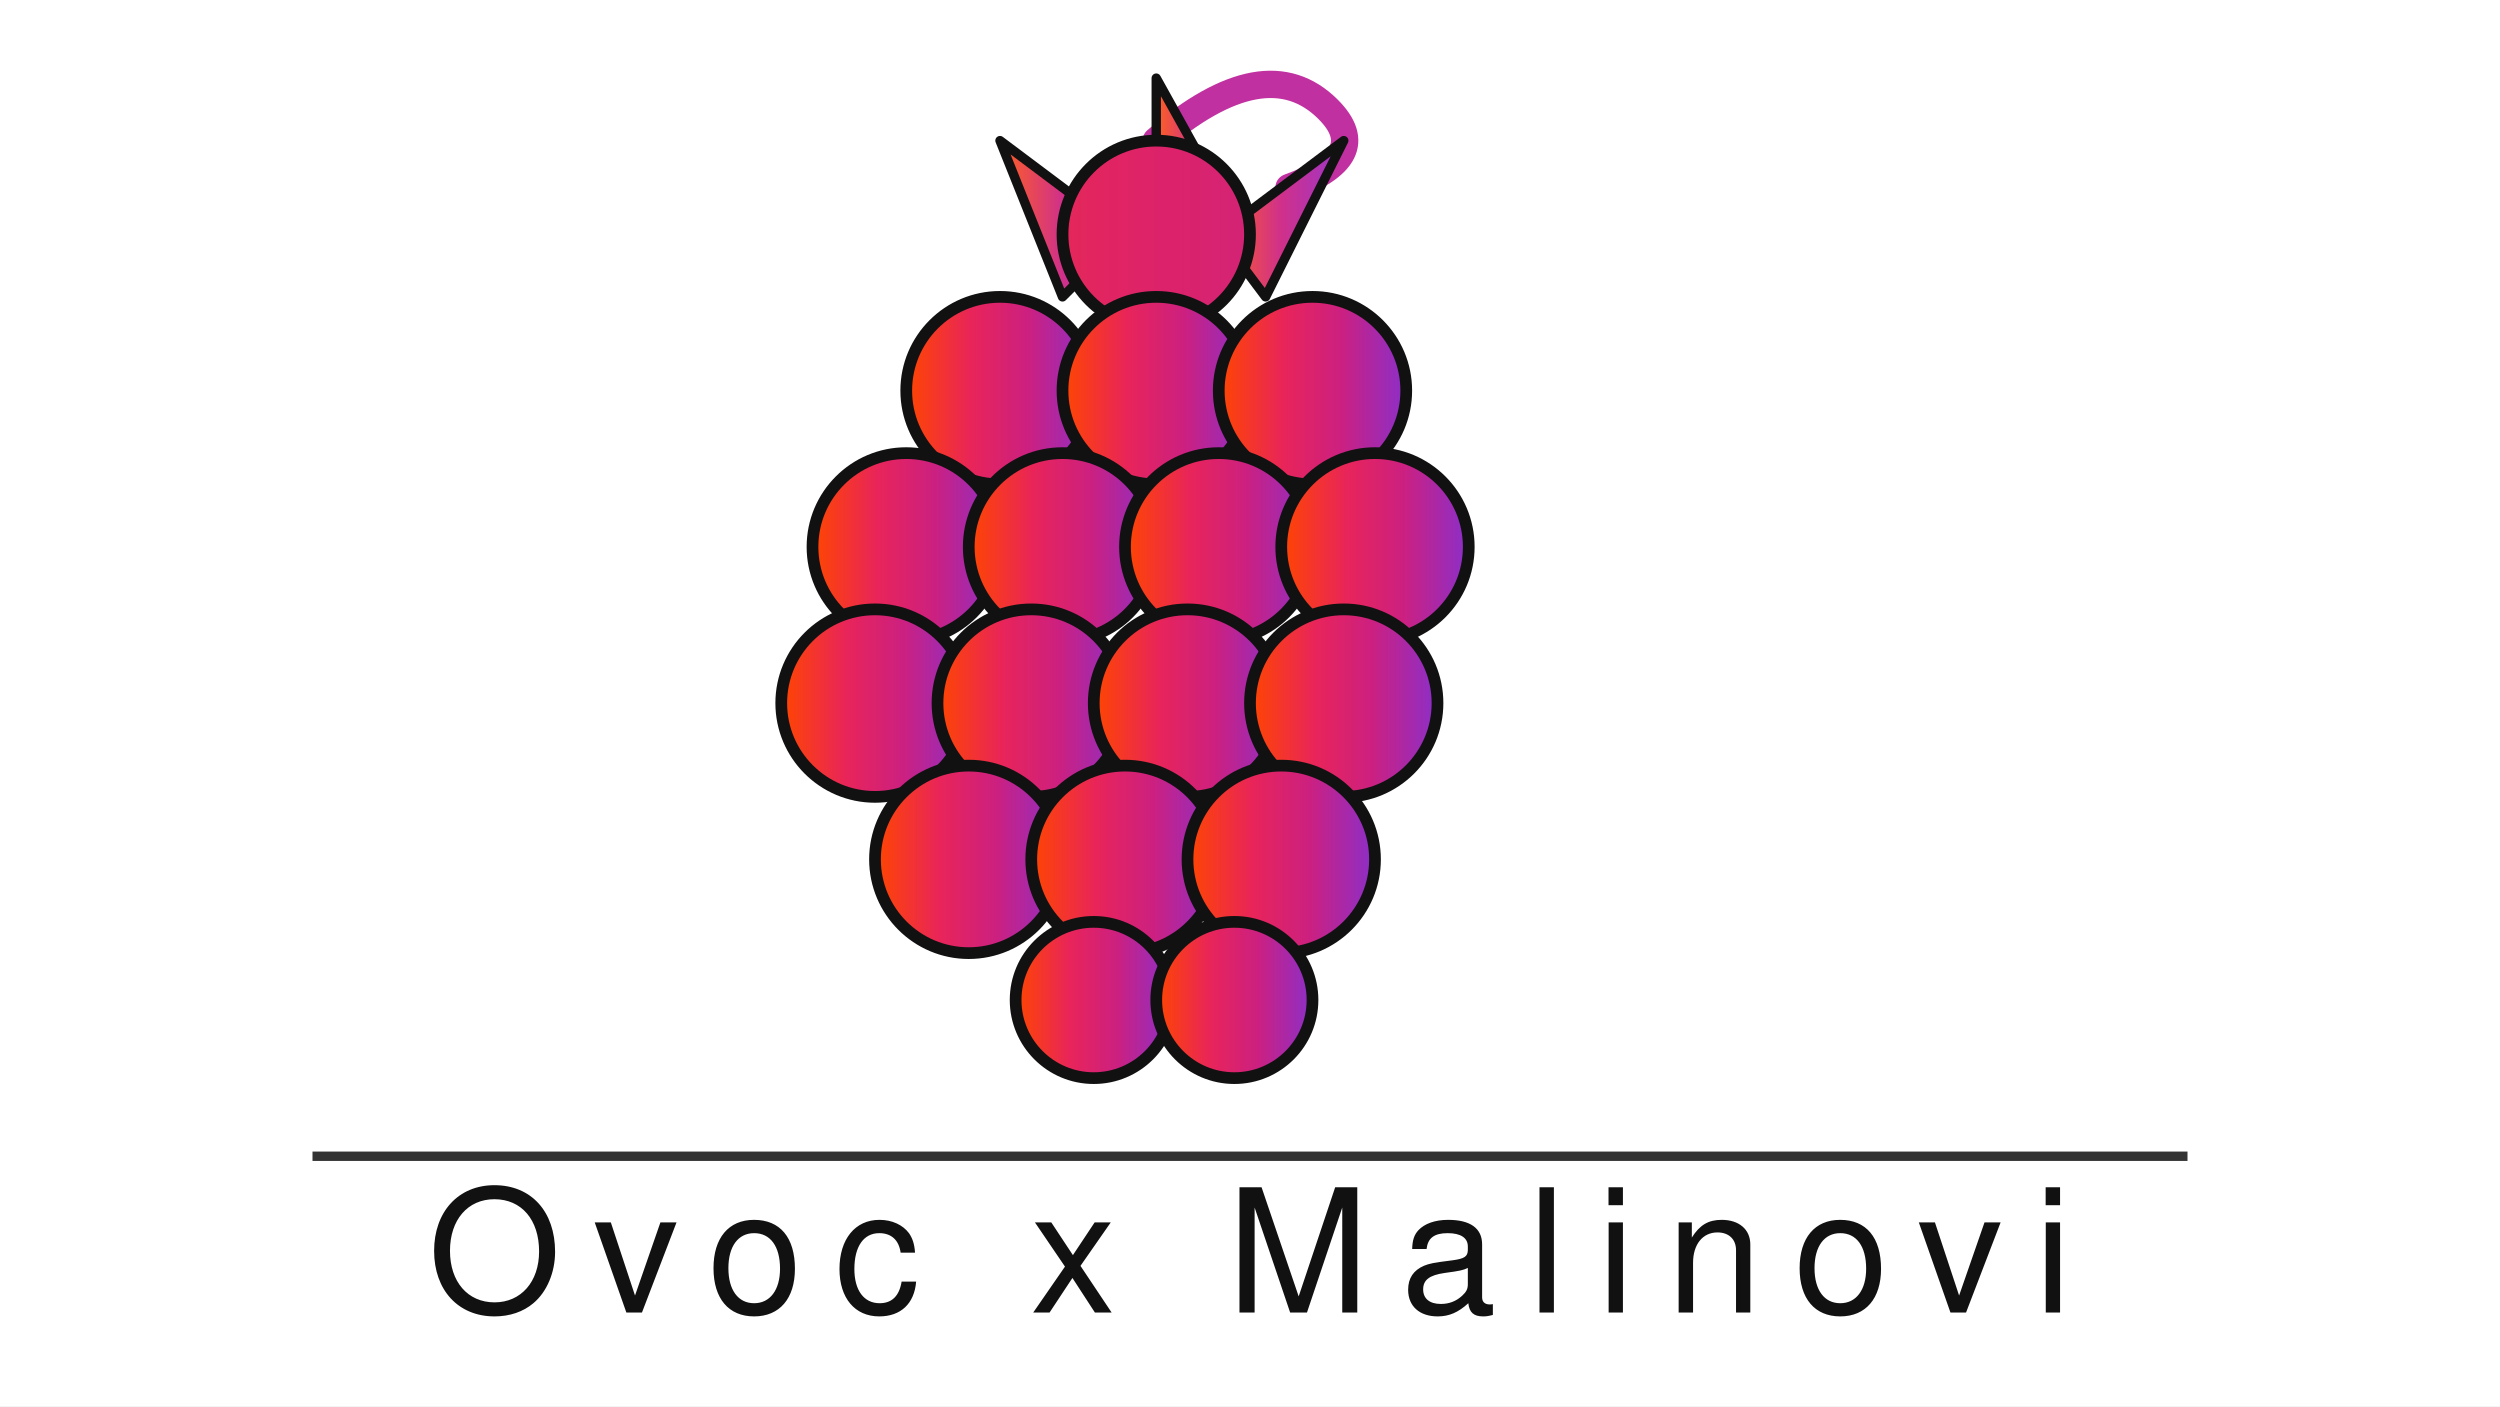
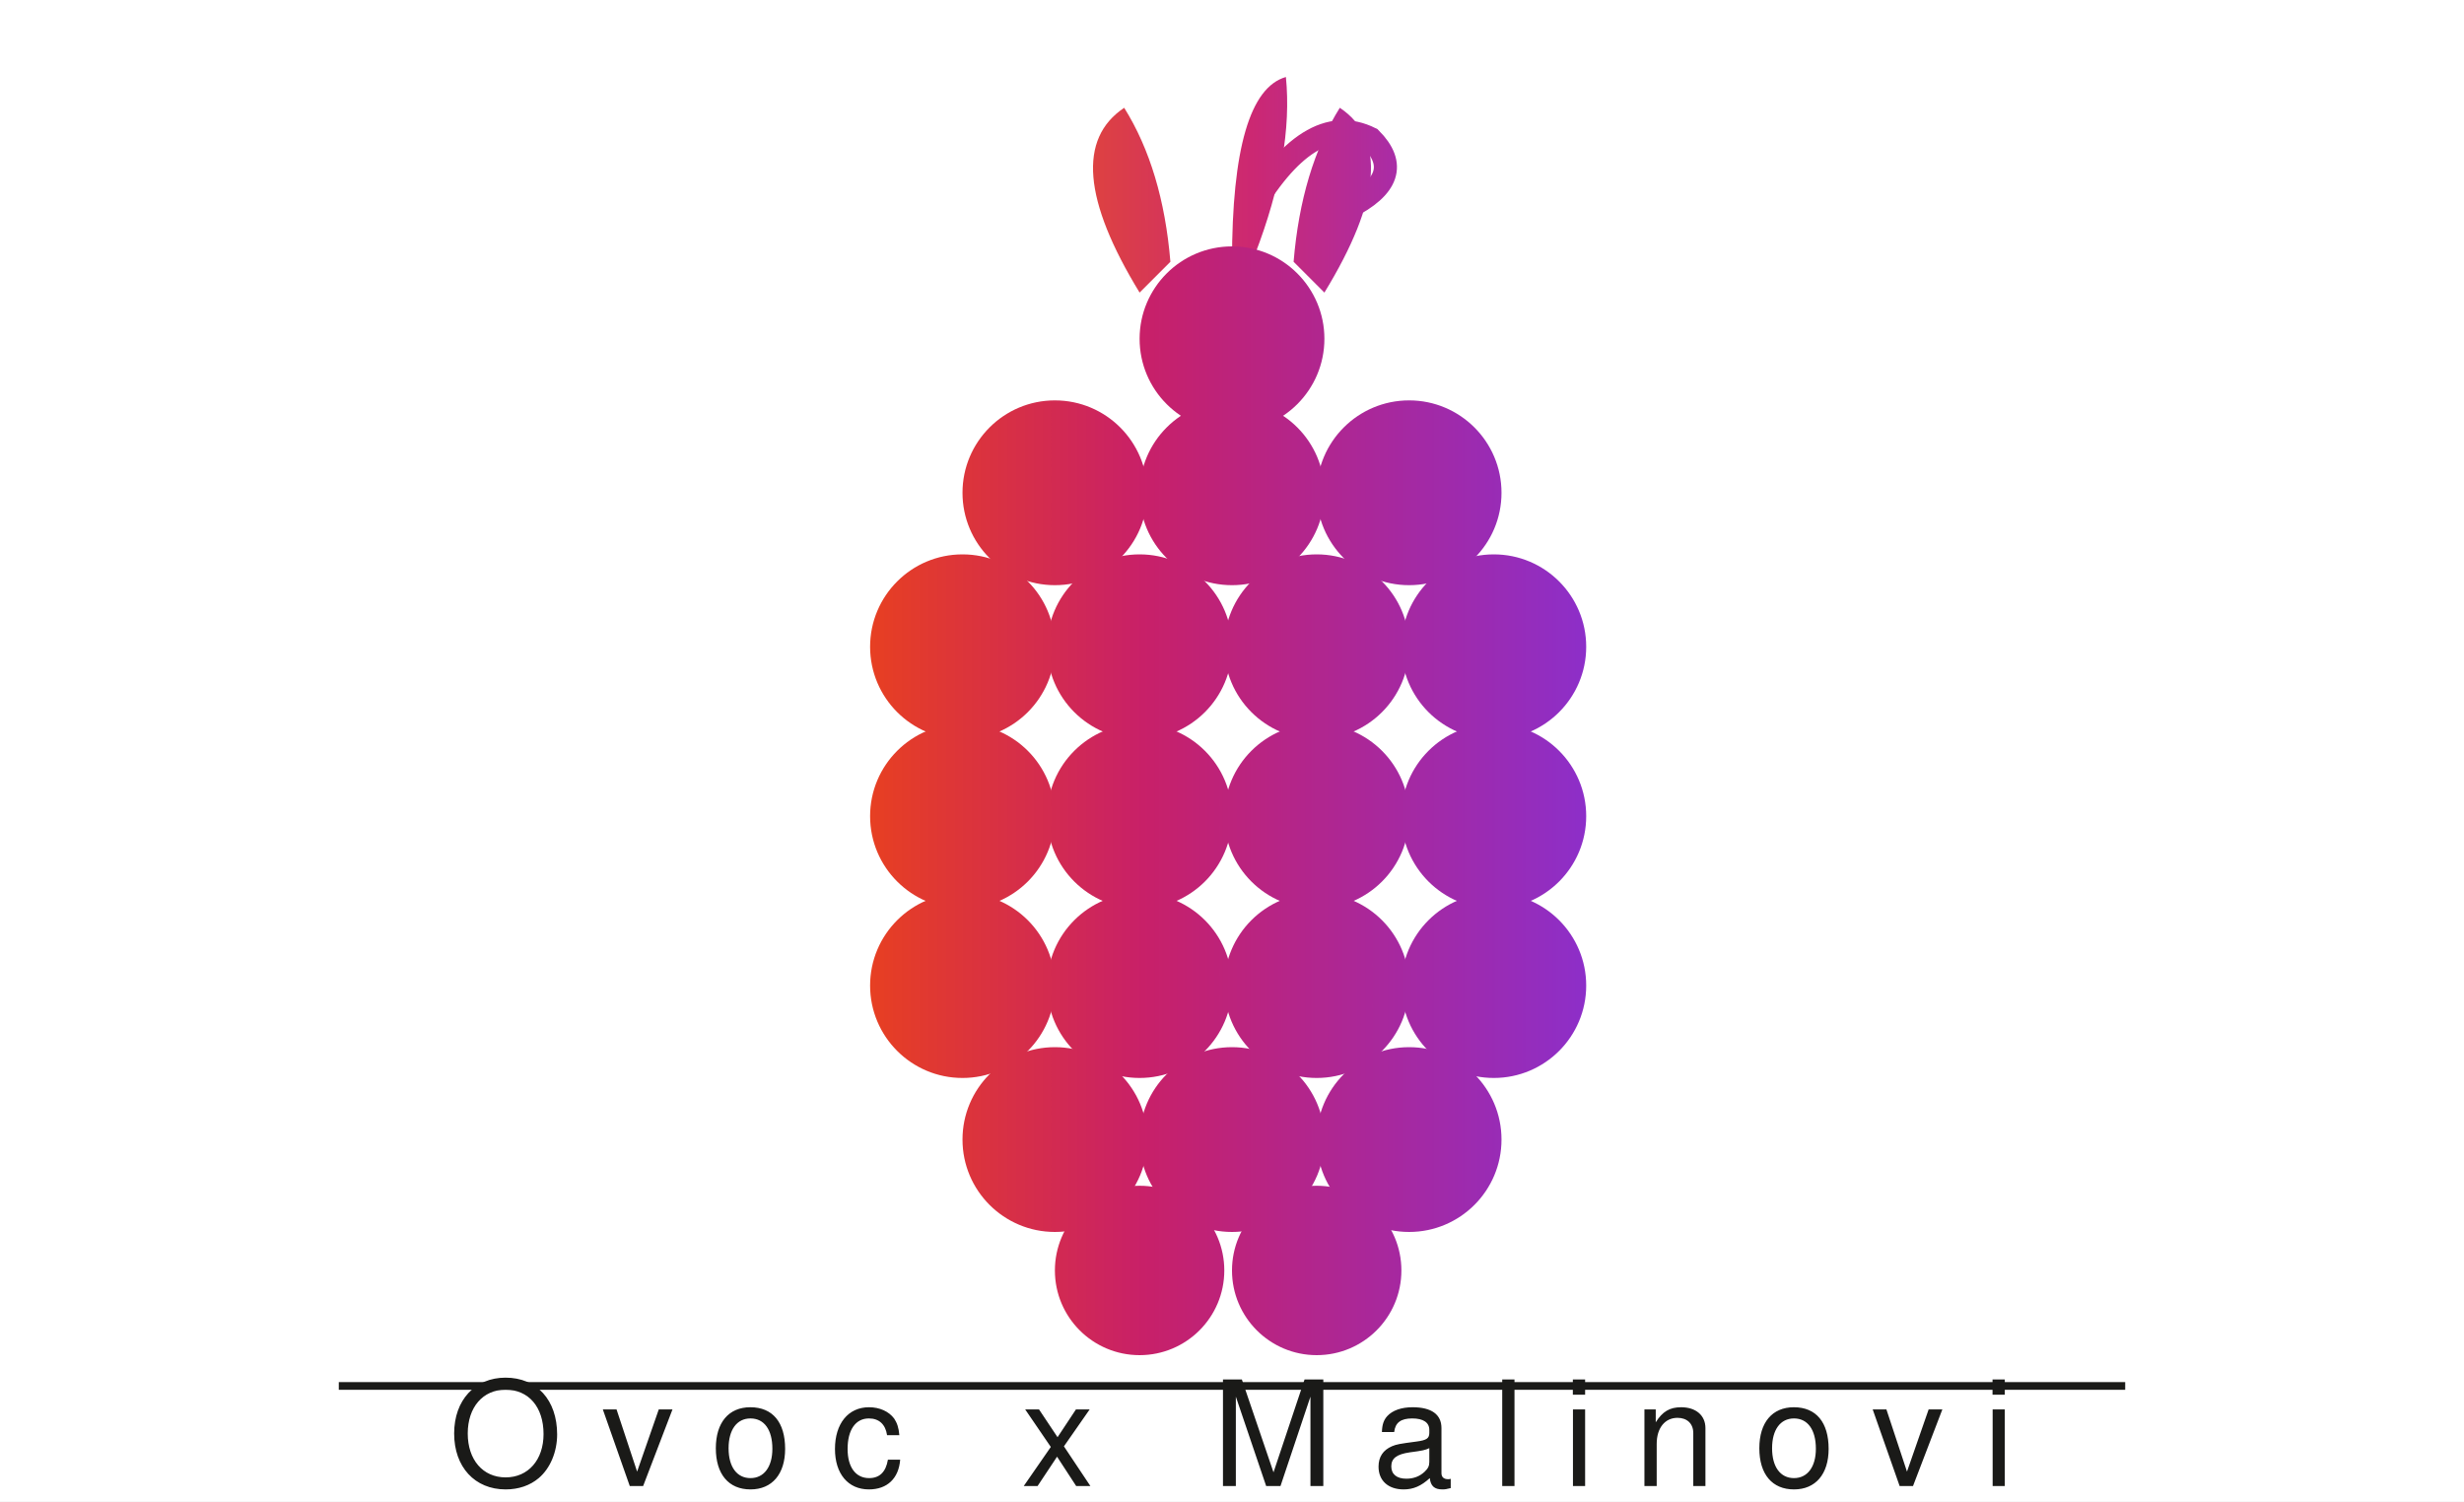
- <svg xmlns="http://www.w3.org/2000/svg" viewBox="0 0 320 180" width="320" height="180">
+ <svg xmlns="http://www.w3.org/2000/svg" viewBox="0 0 320 195" width="320" height="195">
  <defs>
-     <linearGradient id="berryGrad" x1="0%" y1="0%" x2="100%" y2="0%">
-       <stop offset="0%" stop-color="#FF4500" />
-       <stop offset="35%" stop-color="#E8245A" />
-       <stop offset="65%" stop-color="#CC2080" />
-       <stop offset="100%" stop-color="#8B2FC9" />
+     <linearGradient id="g" gradientUnits="userSpaceOnUse" x1="112" y1="0" x2="208" y2="0">
+       <stop offset="0%" stop-color="#E84020" />
+       <stop offset="38%" stop-color="#C82068" />
+       <stop offset="100%" stop-color="#8B2FCC" />
    </linearGradient>
-     <linearGradient id="leafGrad" x1="0%" y1="0%" x2="100%" y2="0%">
-       <stop offset="0%" stop-color="#FF6020" />
-       <stop offset="50%" stop-color="#D0308A" />
-       <stop offset="100%" stop-color="#9B35CC" />
+     <linearGradient id="gl" gradientUnits="userSpaceOnUse" x1="130" y1="0" x2="195" y2="0">
+       <stop offset="0%" stop-color="#E85025" />
+       <stop offset="50%" stop-color="#CC2872" />
+       <stop offset="100%" stop-color="#9030CC" />
    </linearGradient>
-     <clipPath id="c1">
-       <circle cx="148" cy="30" r="12" />
-     </clipPath>
-     <clipPath id="c2">
-       <circle cx="128" cy="50" r="12" />
-     </clipPath>
-     <clipPath id="c3">
-       <circle cx="148" cy="50" r="12" />
-     </clipPath>
-     <clipPath id="c4">
-       <circle cx="168" cy="50" r="12" />
-     </clipPath>
-     <clipPath id="c5">
-       <circle cx="116" cy="70" r="12" />
-     </clipPath>
-     <clipPath id="c6">
-       <circle cx="136" cy="70" r="12" />
-     </clipPath>
-     <clipPath id="c7">
-       <circle cx="156" cy="70" r="12" />
-     </clipPath>
-     <clipPath id="c8">
-       <circle cx="176" cy="70" r="12" />
-     </clipPath>
-     <clipPath id="c9">
-       <circle cx="112" cy="90" r="12" />
-     </clipPath>
-     <clipPath id="c10">
-       <circle cx="132" cy="90" r="12" />
-     </clipPath>
-     <clipPath id="c11">
-       <circle cx="152" cy="90" r="12" />
-     </clipPath>
-     <clipPath id="c12">
-       <circle cx="172" cy="90" r="12" />
-     </clipPath>
-     <clipPath id="c13">
-       <circle cx="124" cy="110" r="12" />
-     </clipPath>
-     <clipPath id="c14">
-       <circle cx="144" cy="110" r="12" />
-     </clipPath>
-     <clipPath id="c15">
-       <circle cx="164" cy="110" r="12" />
-     </clipPath>
-     <clipPath id="c16">
-       <circle cx="140" cy="128" r="10" />
-     </clipPath>
-     <clipPath id="c17">
-       <circle cx="158" cy="128" r="10" />
-     </clipPath>
  </defs>
-   <rect width="320" height="180" fill="white" />
-   <path d="M148 18 Q162 6 170 14 Q176 20 165 24" stroke="#C030A0" stroke-width="3.5" fill="none" stroke-linecap="round" />
-   <polygon points="136,38 128,18 144,30" fill="url(#leafGrad)" stroke="#111" stroke-width="1.2" stroke-linejoin="round" />
-   <polygon points="148,34 148,10 158,28" fill="url(#leafGrad)" stroke="#111" stroke-width="1.2" stroke-linejoin="round" />
-   <polygon points="162,38 172,18 156,30" fill="url(#leafGrad)" stroke="#111" stroke-width="1.2" stroke-linejoin="round" />
-   <circle cx="148" cy="30" r="12" fill="url(#berryGrad)" clip-path="url(#c1)" stroke="#111" stroke-width="1.5" />
-   <rect x="0" y="0" width="320" height="180" fill="url(#berryGrad)" clip-path="url(#c1)" opacity="0.9" />
-   <circle cx="148" cy="30" r="12" fill="none" stroke="#111" stroke-width="1.5" />
-   <circle cx="128" cy="50" r="12" fill="url(#berryGrad)" stroke="#111" stroke-width="1.5" />
-   <circle cx="148" cy="50" r="12" fill="url(#berryGrad)" stroke="#111" stroke-width="1.5" />
-   <circle cx="168" cy="50" r="12" fill="url(#berryGrad)" stroke="#111" stroke-width="1.5" />
-   <circle cx="116" cy="70" r="12" fill="url(#berryGrad)" stroke="#111" stroke-width="1.5" />
-   <circle cx="136" cy="70" r="12" fill="url(#berryGrad)" stroke="#111" stroke-width="1.5" />
-   <circle cx="156" cy="70" r="12" fill="url(#berryGrad)" stroke="#111" stroke-width="1.5" />
-   <circle cx="176" cy="70" r="12" fill="url(#berryGrad)" stroke="#111" stroke-width="1.5" />
-   <circle cx="112" cy="90" r="12" fill="url(#berryGrad)" stroke="#111" stroke-width="1.5" />
-   <circle cx="132" cy="90" r="12" fill="url(#berryGrad)" stroke="#111" stroke-width="1.5" />
-   <circle cx="152" cy="90" r="12" fill="url(#berryGrad)" stroke="#111" stroke-width="1.5" />
-   <circle cx="172" cy="90" r="12" fill="url(#berryGrad)" stroke="#111" stroke-width="1.5" />
-   <circle cx="124" cy="110" r="12" fill="url(#berryGrad)" stroke="#111" stroke-width="1.5" />
-   <circle cx="144" cy="110" r="12" fill="url(#berryGrad)" stroke="#111" stroke-width="1.5" />
-   <circle cx="164" cy="110" r="12" fill="url(#berryGrad)" stroke="#111" stroke-width="1.5" />
-   <circle cx="140" cy="128" r="10" fill="url(#berryGrad)" stroke="#111" stroke-width="1.5" />
-   <circle cx="158" cy="128" r="10" fill="url(#berryGrad)" stroke="#111" stroke-width="1.5" />
-   <line x1="40" y1="148" x2="280" y2="148" stroke="#333" stroke-width="1.2" />
-   <text x="160" y="168" text-anchor="middle" font-family="'Helvetica Neue', Helvetica, Arial, sans-serif" font-size="22" font-weight="300" letter-spacing="4" fill="#111">Ovoc x Malinovi</text>
+   <rect width="320" height="195" fill="white" />
+   <path d="M162 28 Q170 14 178 18 Q183 23 175 27" stroke="url(#gl)" stroke-width="3" fill="none" stroke-linecap="round" />
+   <path d="M148 38 Q137 20 146 14 Q151 22 152 34Z" fill="url(#gl)" />
+   <path d="M160 34 Q160 12 167 10 Q168 20 163 33Z" fill="url(#gl)" />
+   <path d="M172 38 Q183 20 174 14 Q169 22 168 34Z" fill="url(#gl)" />
+   <circle cx="160" cy="44" r="12" fill="url(#g)" />
+   <circle cx="137" cy="64" r="12" fill="url(#g)" />
+   <circle cx="160" cy="64" r="12" fill="url(#g)" />
+   <circle cx="183" cy="64" r="12" fill="url(#g)" />
+   <circle cx="125" cy="84" r="12" fill="url(#g)" />
+   <circle cx="148" cy="84" r="12" fill="url(#g)" />
+   <circle cx="171" cy="84" r="12" fill="url(#g)" />
+   <circle cx="194" cy="84" r="12" fill="url(#g)" />
+   <circle cx="125" cy="106" r="12" fill="url(#g)" />
+   <circle cx="148" cy="106" r="12" fill="url(#g)" />
+   <circle cx="171" cy="106" r="12" fill="url(#g)" />
+   <circle cx="194" cy="106" r="12" fill="url(#g)" />
+   <circle cx="125" cy="128" r="12" fill="url(#g)" />
+   <circle cx="148" cy="128" r="12" fill="url(#g)" />
+   <circle cx="171" cy="128" r="12" fill="url(#g)" />
+   <circle cx="194" cy="128" r="12" fill="url(#g)" />
+   <circle cx="137" cy="148" r="12" fill="url(#g)" />
+   <circle cx="160" cy="148" r="12" fill="url(#g)" />
+   <circle cx="183" cy="148" r="12" fill="url(#g)" />
+   <circle cx="148" cy="165" r="11" fill="url(#g)" />
+   <circle cx="171" cy="165" r="11" fill="url(#g)" />
+   <line x1="44" y1="180" x2="276" y2="180" stroke="#1a1a18" stroke-width="1" />
+   <text x="160" y="193" text-anchor="middle" font-family="'Plus Jakarta Sans', 'Helvetica Neue', Helvetica, Arial, sans-serif" font-size="19" font-weight="300" letter-spacing="5" fill="#1a1a18">Ovoc x Malinovi</text>
</svg>
